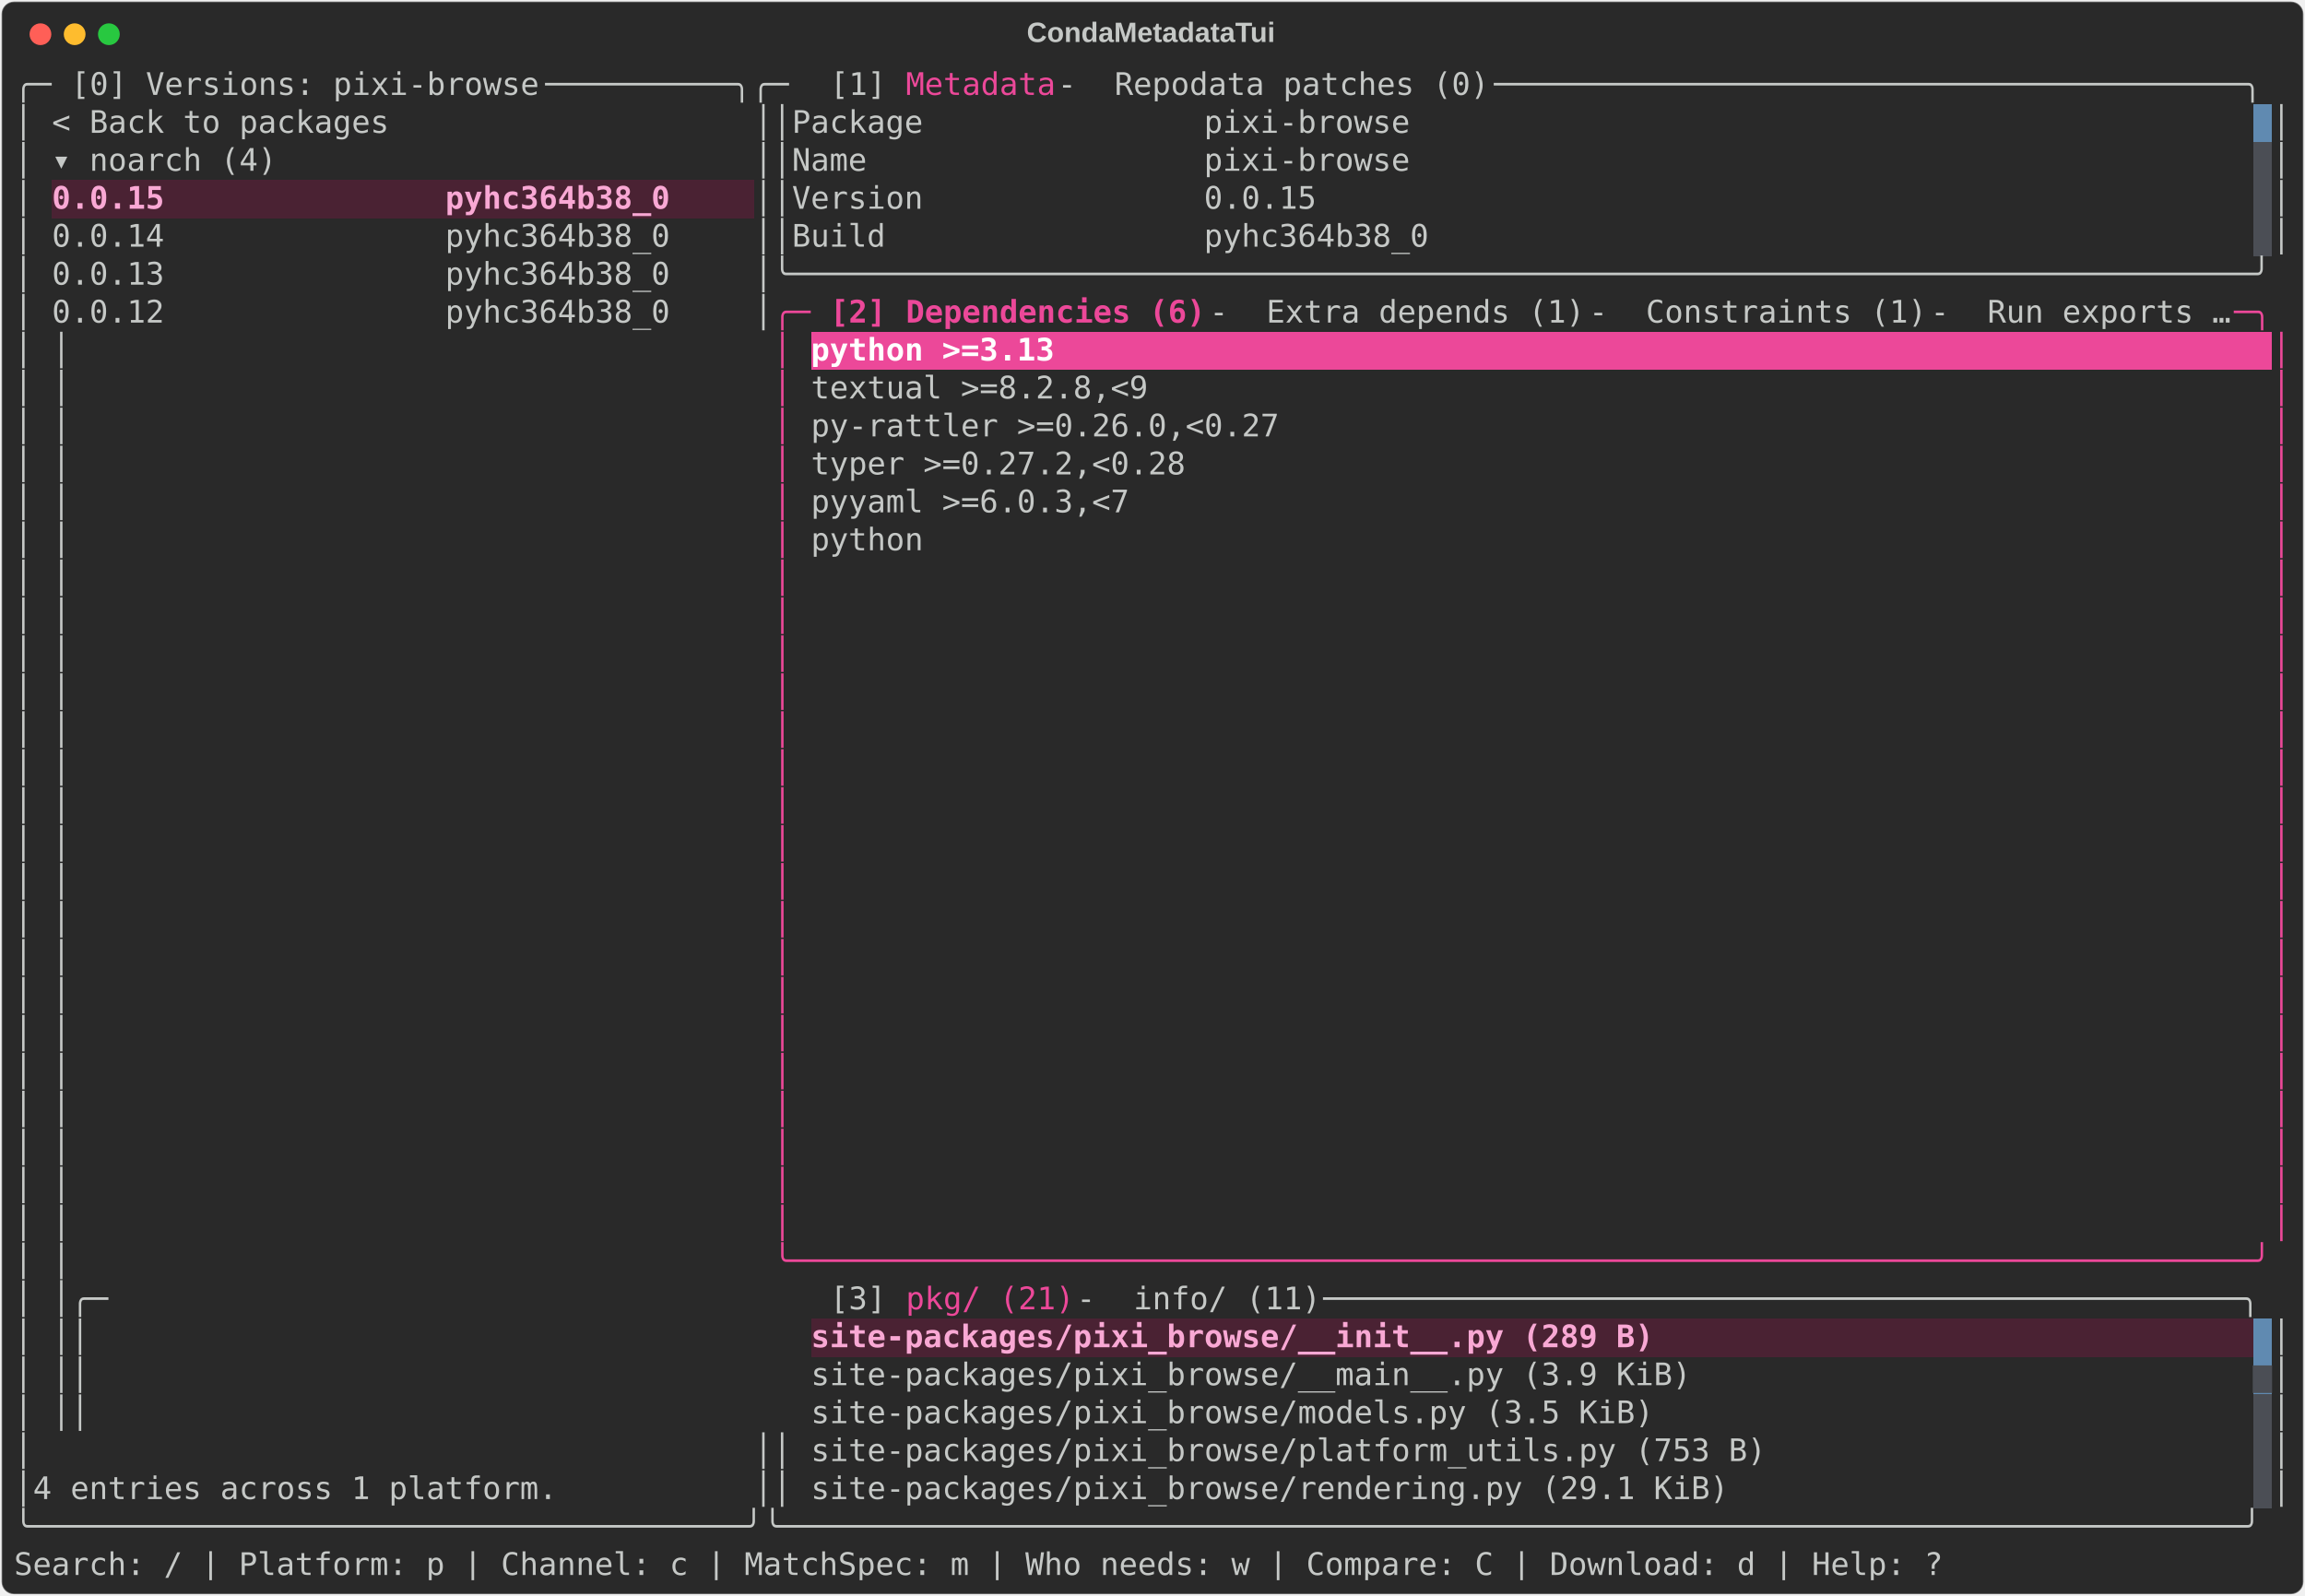
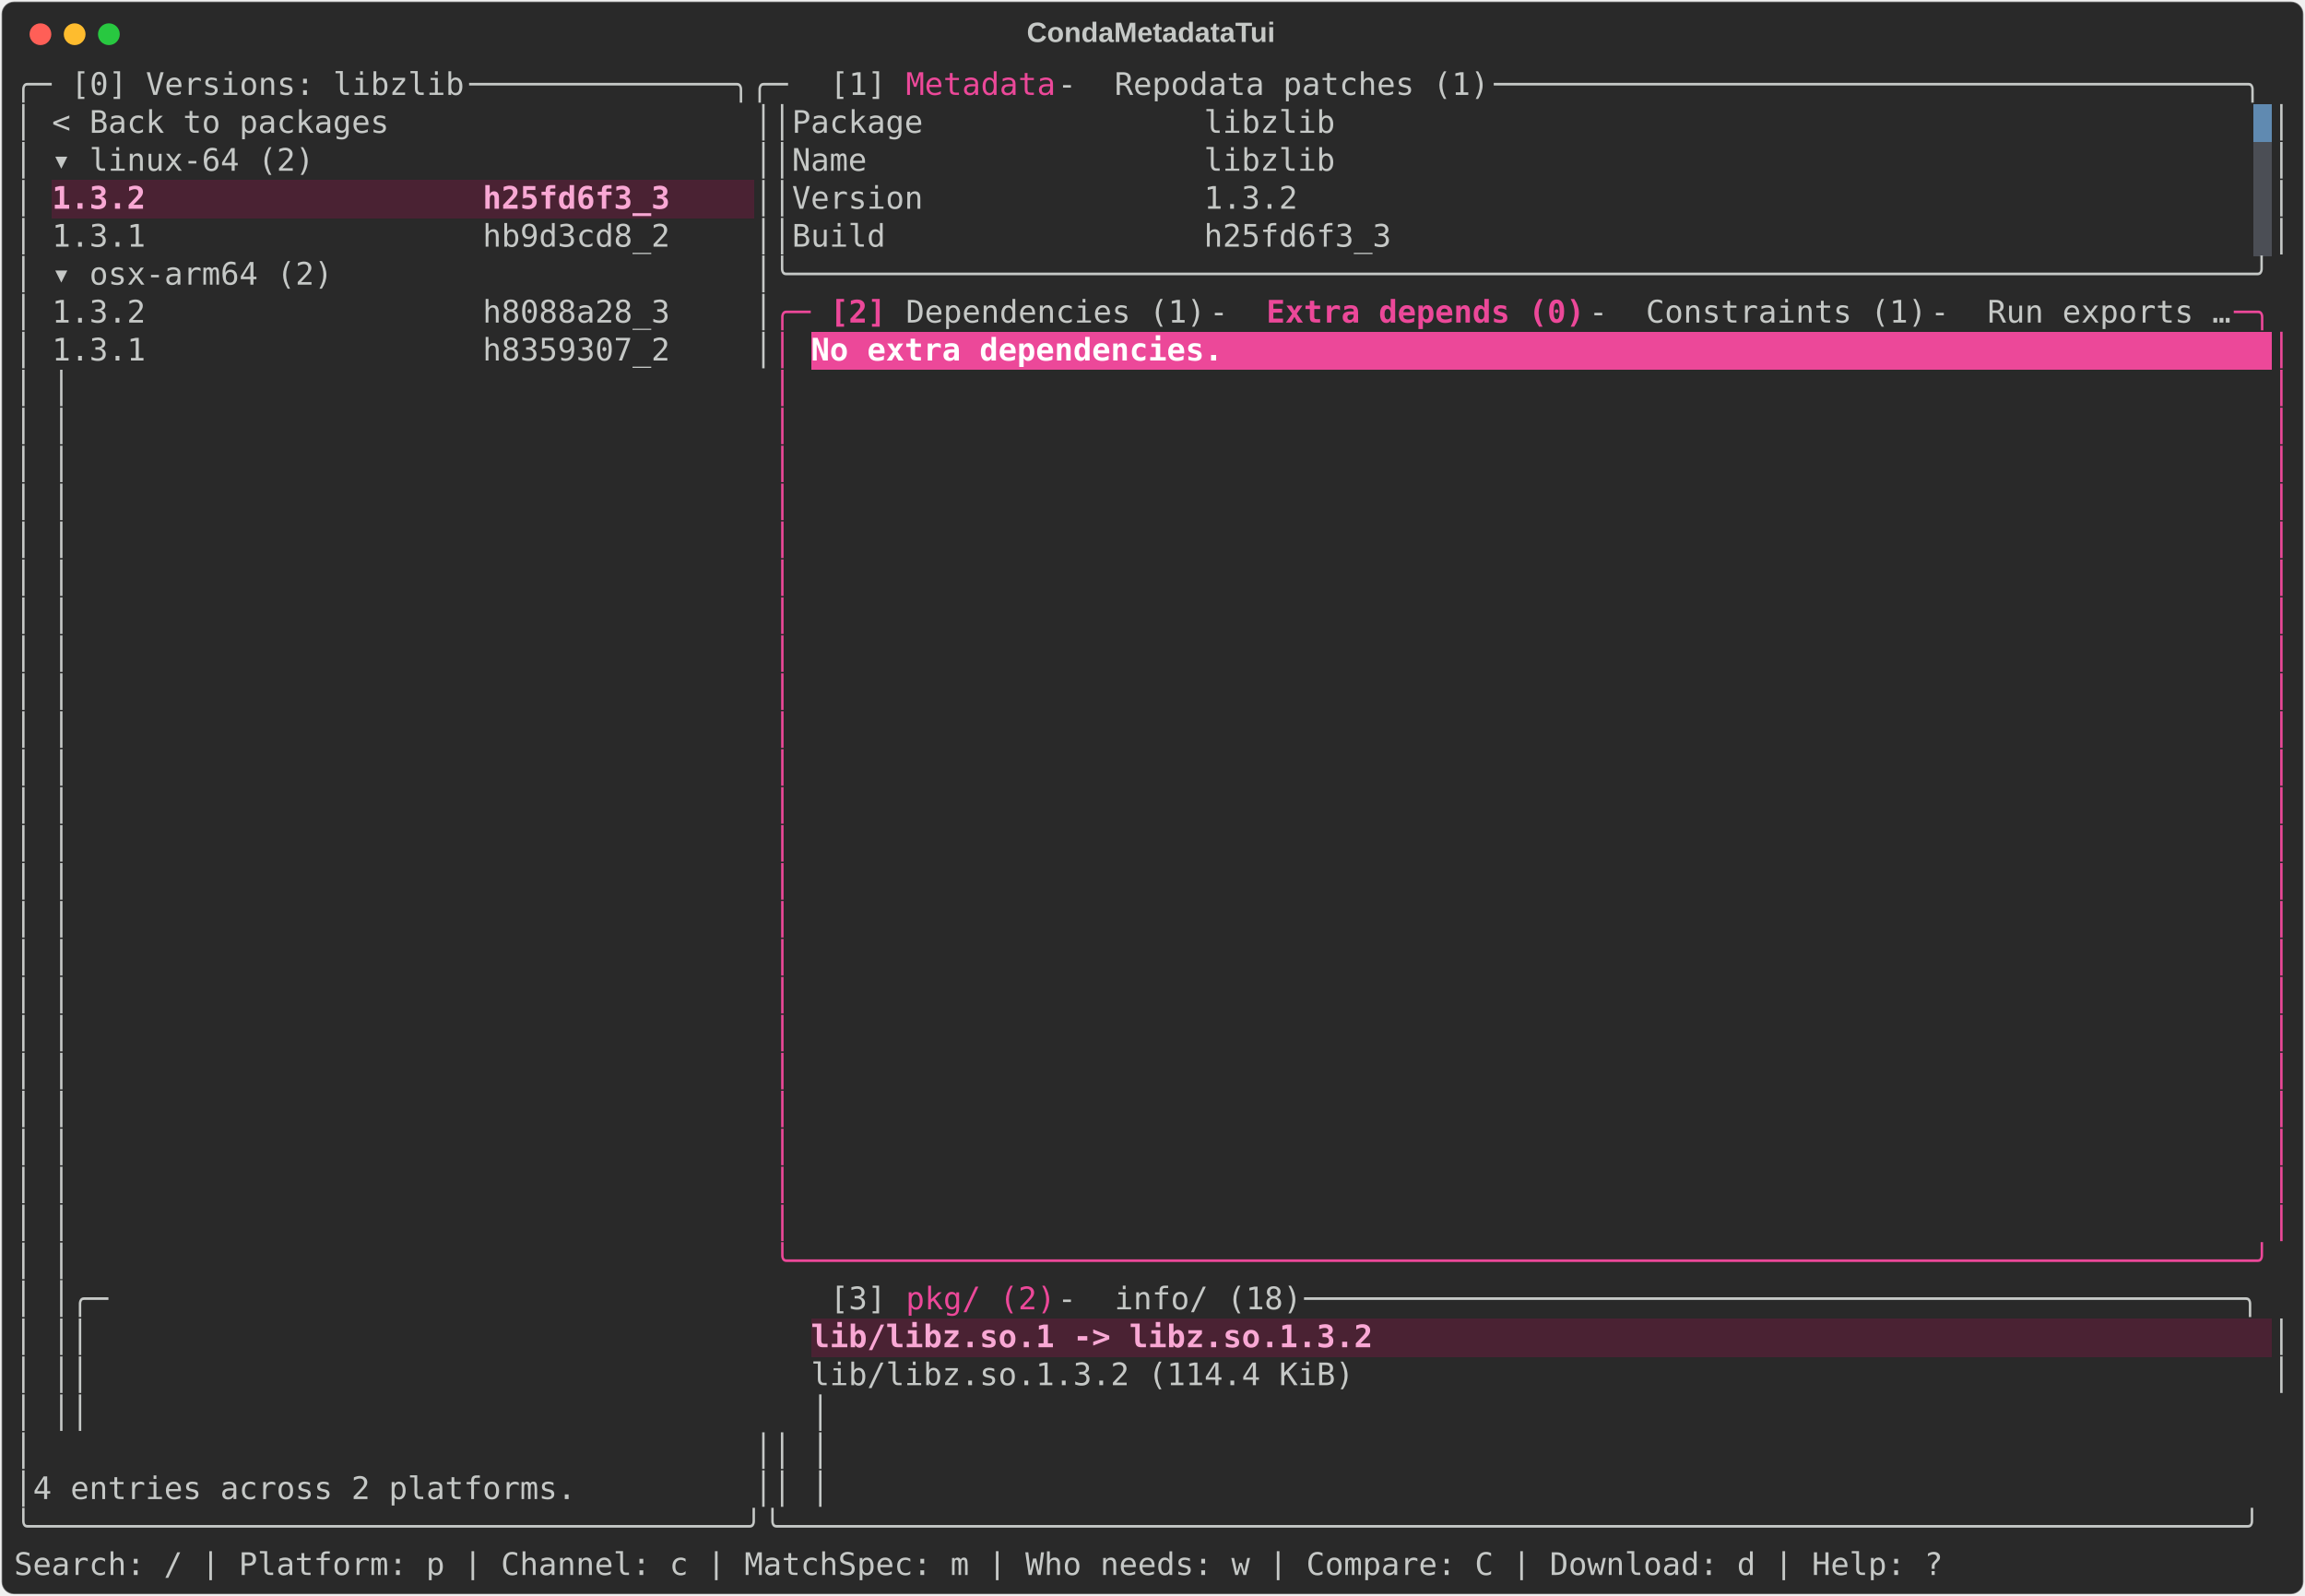
<svg xmlns="http://www.w3.org/2000/svg" class="rich-terminal" viewBox="0 0 1482 1026.0">
  <style>

    @font-face {
        font-family: "Fira Code";
        src: local("FiraCode-Regular"),
                url("https://cdnjs.cloudflare.com/ajax/libs/firacode/6.2.0/woff2/FiraCode-Regular.woff2") format("woff2"),
                url("https://cdnjs.cloudflare.com/ajax/libs/firacode/6.2.0/woff/FiraCode-Regular.woff") format("woff");
        font-style: normal;
        font-weight: 400;
    }
    @font-face {
        font-family: "Fira Code";
        src: local("FiraCode-Bold"),
                url("https://cdnjs.cloudflare.com/ajax/libs/firacode/6.2.0/woff2/FiraCode-Bold.woff2") format("woff2"),
                url("https://cdnjs.cloudflare.com/ajax/libs/firacode/6.2.0/woff/FiraCode-Bold.woff") format("woff");
        font-style: bold;
        font-weight: 700;
    }

    .terminal-matrix {
        font-family: Fira Code, monospace;
        font-size: 20px;
        line-height: 24.4px;
        font-variant-east-asian: full-width;
    }

    .terminal-title {
        font-size: 18px;
        font-weight: bold;
        font-family: arial;
    }

    .terminal-r1 { fill: #c5c8c6 }
.terminal-r2 { fill: #ec4899 }
.terminal-r3 { fill: #292929 }
.terminal-r4 { fill: #f9a8d4;font-weight: bold }
.terminal-r5 { fill: #ec4899;font-weight: bold }
.terminal-r6 { fill: #ffffff;font-weight: bold }
- .terminal-r7 { fill: #4b4e55 }
    </style>
  <defs>
    <clipPath id="terminal-clip-terminal">
      <rect x="0" y="0" width="1463.0" height="975.0" />
    </clipPath>
    <clipPath id="terminal-line-0">
      <rect x="0" y="1.5" width="1464" height="24.65" />
    </clipPath>
    <clipPath id="terminal-line-1">
      <rect x="0" y="25.9" width="1464" height="24.65" />
    </clipPath>
    <clipPath id="terminal-line-2">
      <rect x="0" y="50.3" width="1464" height="24.65" />
    </clipPath>
    <clipPath id="terminal-line-3">
      <rect x="0" y="74.7" width="1464" height="24.65" />
    </clipPath>
    <clipPath id="terminal-line-4">
      <rect x="0" y="99.1" width="1464" height="24.65" />
    </clipPath>
    <clipPath id="terminal-line-5">
      <rect x="0" y="123.5" width="1464" height="24.65" />
    </clipPath>
    <clipPath id="terminal-line-6">
      <rect x="0" y="147.9" width="1464" height="24.65" />
    </clipPath>
    <clipPath id="terminal-line-7">
      <rect x="0" y="172.3" width="1464" height="24.65" />
    </clipPath>
    <clipPath id="terminal-line-8">
      <rect x="0" y="196.7" width="1464" height="24.65" />
    </clipPath>
    <clipPath id="terminal-line-9">
      <rect x="0" y="221.1" width="1464" height="24.65" />
    </clipPath>
    <clipPath id="terminal-line-10">
      <rect x="0" y="245.5" width="1464" height="24.65" />
    </clipPath>
    <clipPath id="terminal-line-11">
      <rect x="0" y="269.9" width="1464" height="24.65" />
    </clipPath>
    <clipPath id="terminal-line-12">
      <rect x="0" y="294.3" width="1464" height="24.65" />
    </clipPath>
    <clipPath id="terminal-line-13">
      <rect x="0" y="318.7" width="1464" height="24.65" />
    </clipPath>
    <clipPath id="terminal-line-14">
      <rect x="0" y="343.1" width="1464" height="24.65" />
    </clipPath>
    <clipPath id="terminal-line-15">
      <rect x="0" y="367.5" width="1464" height="24.65" />
    </clipPath>
    <clipPath id="terminal-line-16">
      <rect x="0" y="391.9" width="1464" height="24.65" />
    </clipPath>
    <clipPath id="terminal-line-17">
      <rect x="0" y="416.3" width="1464" height="24.65" />
    </clipPath>
    <clipPath id="terminal-line-18">
      <rect x="0" y="440.7" width="1464" height="24.65" />
    </clipPath>
    <clipPath id="terminal-line-19">
      <rect x="0" y="465.1" width="1464" height="24.65" />
    </clipPath>
    <clipPath id="terminal-line-20">
      <rect x="0" y="489.5" width="1464" height="24.65" />
    </clipPath>
    <clipPath id="terminal-line-21">
      <rect x="0" y="513.9" width="1464" height="24.65" />
    </clipPath>
    <clipPath id="terminal-line-22">
      <rect x="0" y="538.3" width="1464" height="24.65" />
    </clipPath>
    <clipPath id="terminal-line-23">
      <rect x="0" y="562.7" width="1464" height="24.65" />
    </clipPath>
    <clipPath id="terminal-line-24">
      <rect x="0" y="587.1" width="1464" height="24.65" />
    </clipPath>
    <clipPath id="terminal-line-25">
      <rect x="0" y="611.5" width="1464" height="24.65" />
    </clipPath>
    <clipPath id="terminal-line-26">
      <rect x="0" y="635.9" width="1464" height="24.65" />
    </clipPath>
    <clipPath id="terminal-line-27">
      <rect x="0" y="660.3" width="1464" height="24.65" />
    </clipPath>
    <clipPath id="terminal-line-28">
      <rect x="0" y="684.7" width="1464" height="24.65" />
    </clipPath>
    <clipPath id="terminal-line-29">
      <rect x="0" y="709.1" width="1464" height="24.65" />
    </clipPath>
    <clipPath id="terminal-line-30">
      <rect x="0" y="733.5" width="1464" height="24.65" />
    </clipPath>
    <clipPath id="terminal-line-31">
      <rect x="0" y="757.9" width="1464" height="24.65" />
    </clipPath>
    <clipPath id="terminal-line-32">
      <rect x="0" y="782.3" width="1464" height="24.65" />
    </clipPath>
    <clipPath id="terminal-line-33">
      <rect x="0" y="806.7" width="1464" height="24.65" />
    </clipPath>
    <clipPath id="terminal-line-34">
      <rect x="0" y="831.1" width="1464" height="24.65" />
    </clipPath>
    <clipPath id="terminal-line-35">
      <rect x="0" y="855.5" width="1464" height="24.65" />
    </clipPath>
    <clipPath id="terminal-line-36">
      <rect x="0" y="879.9" width="1464" height="24.65" />
    </clipPath>
    <clipPath id="terminal-line-37">
      <rect x="0" y="904.3" width="1464" height="24.65" />
    </clipPath>
    <clipPath id="terminal-line-38">
      <rect x="0" y="928.7" width="1464" height="24.65" />
    </clipPath>
  </defs>
  <rect fill="#292929" stroke="rgba(255,255,255,0.35)" stroke-width="1" x="1" y="1" width="1480" height="1024" rx="8" />
  <text class="terminal-title" fill="#c5c8c6" text-anchor="middle" x="740" y="27">CondaMetadataTui</text>
  <g transform="translate(26,22)">
    <circle cx="0" cy="0" r="7" fill="#ff5f57" />
    <circle cx="22" cy="0" r="7" fill="#febc2e" />
    <circle cx="44" cy="0" r="7" fill="#28c840" />
  </g>
  <g transform="translate(9, 41)" clip-path="url(#terminal-clip-terminal)">
    <rect fill="#608ab1" x="1439.6" y="25.9" width="12.2" height="24.65" shape-rendering="crispEdges" />
    <rect fill="#4b4e55" x="1439.6" y="50.3" width="12.2" height="24.65" shape-rendering="crispEdges" />
    <rect fill="#4a2233" x="24.4" y="74.7" width="402.6" height="24.65" shape-rendering="crispEdges" />
    <rect fill="#4a2233" x="427" y="74.7" width="48.8" height="24.65" shape-rendering="crispEdges" />
    <rect fill="#4b4e55" x="1439.6" y="74.7" width="12.2" height="24.65" shape-rendering="crispEdges" />
    <rect fill="#4b4e55" x="1439.6" y="99.1" width="12.2" height="24.65" shape-rendering="crispEdges" />
-     <rect fill="#ec4899" x="512.4" y="172.3" width="158.6" height="24.65" shape-rendering="crispEdges" />
-     <rect fill="#ec4899" x="671" y="172.3" width="780.8" height="24.65" shape-rendering="crispEdges" />
-     <rect fill="#4a2233" x="512.4" y="806.7" width="549" height="24.65" shape-rendering="crispEdges" />
-     <rect fill="#4a2233" x="1061.4" y="806.7" width="378.2" height="24.65" shape-rendering="crispEdges" />
-     <rect fill="#608ab1" x="1439.6" y="806.7" width="12.2" height="24.65" shape-rendering="crispEdges" />
-     <rect fill="#608ab1" x="1439.6" y="831.1" width="12.2" height="24.65" shape-rendering="crispEdges" />
-     <rect fill="#4b4e55" x="1439.6" y="855.5" width="12.2" height="24.65" shape-rendering="crispEdges" />
-     <rect fill="#4b4e55" x="1439.6" y="879.9" width="12.2" height="24.65" shape-rendering="crispEdges" />
-     <rect fill="#4b4e55" x="1439.6" y="904.3" width="12.2" height="24.65" shape-rendering="crispEdges" />
+     <rect fill="#ec4899" x="512.4" y="172.3" width="268.4" height="24.65" shape-rendering="crispEdges" />
+     <rect fill="#ec4899" x="780.8" y="172.3" width="671" height="24.65" shape-rendering="crispEdges" />
+     <rect fill="#4a2233" x="512.4" y="806.7" width="366" height="24.65" shape-rendering="crispEdges" />
+     <rect fill="#4a2233" x="878.4" y="806.7" width="573.4" height="24.65" shape-rendering="crispEdges" />
    <g class="terminal-matrix">
      <text class="terminal-r1" x="0" y="20" textLength="36.6" clip-path="url(#terminal-line-0)">╭─ </text>
-       <text class="terminal-r1" x="36.6" y="20" textLength="305" clip-path="url(#terminal-line-0)">[0] Versions: pixi-browse</text>
-       <text class="terminal-r1" x="341.6" y="20" textLength="183" clip-path="url(#terminal-line-0)"> ──────────╮╭─ </text>
+       <text class="terminal-r1" x="36.6" y="20" textLength="256.2" clip-path="url(#terminal-line-0)">[0] Versions: libzlib</text>
+       <text class="terminal-r1" x="292.8" y="20" textLength="231.8" clip-path="url(#terminal-line-0)"> ──────────────╮╭─ </text>
      <text class="terminal-r1" x="524.6" y="20" textLength="48.8" clip-path="url(#terminal-line-0)">[1] </text>
      <text class="terminal-r2" x="573.4" y="20" textLength="97.6" clip-path="url(#terminal-line-0)">Metadata</text>
      <text class="terminal-r1" x="671" y="20" textLength="36.6" clip-path="url(#terminal-line-0)"> - </text>
-       <text class="terminal-r1" x="707.6" y="20" textLength="244" clip-path="url(#terminal-line-0)">Repodata patches (0)</text>
+       <text class="terminal-r1" x="707.6" y="20" textLength="244" clip-path="url(#terminal-line-0)">Repodata patches (1)</text>
      <text class="terminal-r1" x="951.6" y="20" textLength="512.4" clip-path="url(#terminal-line-0)"> ────────────────────────────────────────╮</text>
      <text class="terminal-r1" x="1464" y="20" textLength="12.2" clip-path="url(#terminal-line-0)">
</text>
      <text class="terminal-r1" x="0" y="44.4" textLength="12.2" clip-path="url(#terminal-line-1)">│</text>
      <text class="terminal-r1" x="24.4" y="44.4" textLength="219.6" clip-path="url(#terminal-line-1)">&lt; Back to packages</text>
      <text class="terminal-r1" x="475.8" y="44.4" textLength="24.4" clip-path="url(#terminal-line-1)">││</text>
-       <text class="terminal-r1" x="500.2" y="44.4" textLength="402.6" clip-path="url(#terminal-line-1)">Package               pixi-browse</text>
+       <text class="terminal-r1" x="500.2" y="44.4" textLength="353.8" clip-path="url(#terminal-line-1)">Package               libzlib</text>
      <text class="terminal-r1" x="1451.8" y="44.4" textLength="12.2" clip-path="url(#terminal-line-1)">│</text>
      <text class="terminal-r1" x="1464" y="44.4" textLength="12.2" clip-path="url(#terminal-line-1)">
</text>
      <text class="terminal-r1" x="0" y="68.8" textLength="12.2" clip-path="url(#terminal-line-2)">│</text>
-       <text class="terminal-r1" x="24.4" y="68.8" textLength="146.4" clip-path="url(#terminal-line-2)">▾ noarch (4)</text>
+       <text class="terminal-r1" x="24.4" y="68.8" textLength="170.8" clip-path="url(#terminal-line-2)">▾ linux-64 (2)</text>
      <text class="terminal-r1" x="475.8" y="68.8" textLength="24.4" clip-path="url(#terminal-line-2)">││</text>
-       <text class="terminal-r1" x="500.2" y="68.8" textLength="402.6" clip-path="url(#terminal-line-2)">Name                  pixi-browse</text>
+       <text class="terminal-r1" x="500.2" y="68.8" textLength="353.8" clip-path="url(#terminal-line-2)">Name                  libzlib</text>
      <text class="terminal-r1" x="1451.8" y="68.8" textLength="12.2" clip-path="url(#terminal-line-2)">│</text>
      <text class="terminal-r1" x="1464" y="68.8" textLength="12.2" clip-path="url(#terminal-line-2)">
</text>
      <text class="terminal-r1" x="0" y="93.2" textLength="12.2" clip-path="url(#terminal-line-3)">│</text>
-       <text class="terminal-r4" x="24.4" y="93.2" textLength="402.6" clip-path="url(#terminal-line-3)">0.0.15               pyhc364b38_0</text>
+       <text class="terminal-r4" x="24.4" y="93.2" textLength="402.6" clip-path="url(#terminal-line-3)">1.3.2                  h25fd6f3_3</text>
      <text class="terminal-r1" x="475.8" y="93.2" textLength="24.4" clip-path="url(#terminal-line-3)">││</text>
-       <text class="terminal-r1" x="500.2" y="93.2" textLength="341.6" clip-path="url(#terminal-line-3)">Version               0.0.15</text>
+       <text class="terminal-r1" x="500.2" y="93.2" textLength="329.4" clip-path="url(#terminal-line-3)">Version               1.3.2</text>
      <text class="terminal-r1" x="1451.8" y="93.2" textLength="12.2" clip-path="url(#terminal-line-3)">│</text>
      <text class="terminal-r1" x="1464" y="93.2" textLength="12.2" clip-path="url(#terminal-line-3)">
</text>
      <text class="terminal-r1" x="0" y="117.6" textLength="12.2" clip-path="url(#terminal-line-4)">│</text>
-       <text class="terminal-r1" x="24.4" y="117.6" textLength="402.6" clip-path="url(#terminal-line-4)">0.0.14               pyhc364b38_0</text>
+       <text class="terminal-r1" x="24.4" y="117.6" textLength="402.6" clip-path="url(#terminal-line-4)">1.3.1                  hb9d3cd8_2</text>
      <text class="terminal-r1" x="475.8" y="117.6" textLength="24.4" clip-path="url(#terminal-line-4)">││</text>
-       <text class="terminal-r1" x="500.2" y="117.6" textLength="414.8" clip-path="url(#terminal-line-4)">Build                 pyhc364b38_0</text>
+       <text class="terminal-r1" x="500.2" y="117.6" textLength="390.4" clip-path="url(#terminal-line-4)">Build                 h25fd6f3_3</text>
      <text class="terminal-r1" x="1451.8" y="117.6" textLength="12.2" clip-path="url(#terminal-line-4)">│</text>
      <text class="terminal-r1" x="1464" y="117.6" textLength="12.2" clip-path="url(#terminal-line-4)">
</text>
      <text class="terminal-r1" x="0" y="142" textLength="12.2" clip-path="url(#terminal-line-5)">│</text>
-       <text class="terminal-r1" x="24.4" y="142" textLength="402.6" clip-path="url(#terminal-line-5)">0.0.13               pyhc364b38_0</text>
+       <text class="terminal-r1" x="24.4" y="142" textLength="183" clip-path="url(#terminal-line-5)">▾ osx-arm64 (2)</text>
      <text class="terminal-r1" x="475.8" y="142" textLength="988.2" clip-path="url(#terminal-line-5)">│╰──────────────────────────────────────────────────────────────────────────────╯</text>
      <text class="terminal-r1" x="1464" y="142" textLength="12.2" clip-path="url(#terminal-line-5)">
</text>
      <text class="terminal-r1" x="0" y="166.4" textLength="12.2" clip-path="url(#terminal-line-6)">│</text>
-       <text class="terminal-r1" x="24.4" y="166.4" textLength="402.6" clip-path="url(#terminal-line-6)">0.0.12               pyhc364b38_0</text>
+       <text class="terminal-r1" x="24.4" y="166.4" textLength="402.6" clip-path="url(#terminal-line-6)">1.3.2                  h8088a28_3</text>
      <text class="terminal-r1" x="475.8" y="166.4" textLength="12.2" clip-path="url(#terminal-line-6)">│</text>
      <text class="terminal-r2" x="488" y="166.4" textLength="36.6" clip-path="url(#terminal-line-6)">╭─ </text>
      <text class="terminal-r5" x="524.6" y="166.4" textLength="48.8" clip-path="url(#terminal-line-6)">[2] </text>
-       <text class="terminal-r5" x="573.4" y="166.4" textLength="195.2" clip-path="url(#terminal-line-6)">Dependencies (6)</text>
+       <text class="terminal-r1" x="573.4" y="166.4" textLength="195.2" clip-path="url(#terminal-line-6)">Dependencies (1)</text>
      <text class="terminal-r1" x="768.6" y="166.4" textLength="36.6" clip-path="url(#terminal-line-6)"> - </text>
-       <text class="terminal-r1" x="805.2" y="166.4" textLength="207.4" clip-path="url(#terminal-line-6)">Extra depends (1)</text>
+       <text class="terminal-r5" x="805.2" y="166.4" textLength="207.4" clip-path="url(#terminal-line-6)">Extra depends (0)</text>
      <text class="terminal-r1" x="1012.6" y="166.4" textLength="36.6" clip-path="url(#terminal-line-6)"> - </text>
      <text class="terminal-r1" x="1049.2" y="166.4" textLength="183" clip-path="url(#terminal-line-6)">Constraints (1)</text>
      <text class="terminal-r1" x="1232.2" y="166.4" textLength="36.6" clip-path="url(#terminal-line-6)"> - </text>
      <text class="terminal-r1" x="1268.8" y="166.4" textLength="158.6" clip-path="url(#terminal-line-6)">Run exports …</text>
      <text class="terminal-r2" x="1427.4" y="166.4" textLength="36.6" clip-path="url(#terminal-line-6)"> ─╮</text>
      <text class="terminal-r1" x="1464" y="166.4" textLength="12.2" clip-path="url(#terminal-line-6)">
</text>
      <text class="terminal-r1" x="0" y="190.8" textLength="12.2" clip-path="url(#terminal-line-7)">│</text>
-       <text class="terminal-r1" x="24.4" y="190.8" textLength="463.6" clip-path="url(#terminal-line-7)">                                     │</text>
+       <text class="terminal-r1" x="24.4" y="190.8" textLength="402.6" clip-path="url(#terminal-line-7)">1.3.1                  h8359307_2</text>
+       <text class="terminal-r1" x="475.8" y="190.8" textLength="12.2" clip-path="url(#terminal-line-7)">│</text>
      <text class="terminal-r2" x="488" y="190.8" textLength="12.2" clip-path="url(#terminal-line-7)">│</text>
-       <text class="terminal-r6" x="512.4" y="190.8" textLength="158.6" clip-path="url(#terminal-line-7)">python &gt;=3.13</text>
+       <text class="terminal-r6" x="512.4" y="190.8" textLength="268.4" clip-path="url(#terminal-line-7)">No extra dependencies.</text>
      <text class="terminal-r2" x="1451.8" y="190.8" textLength="12.2" clip-path="url(#terminal-line-7)">│</text>
      <text class="terminal-r1" x="1464" y="190.8" textLength="12.2" clip-path="url(#terminal-line-7)">
</text>
      <text class="terminal-r1" x="0" y="215.2" textLength="12.2" clip-path="url(#terminal-line-8)">│</text>
      <text class="terminal-r1" x="24.4" y="215.2" textLength="463.6" clip-path="url(#terminal-line-8)">                                     │</text>
      <text class="terminal-r2" x="488" y="215.2" textLength="12.2" clip-path="url(#terminal-line-8)">│</text>
-       <text class="terminal-r1" x="512.4" y="215.2" textLength="219.6" clip-path="url(#terminal-line-8)">textual &gt;=8.2.8,&lt;9</text>
      <text class="terminal-r2" x="1451.8" y="215.2" textLength="12.2" clip-path="url(#terminal-line-8)">│</text>
      <text class="terminal-r1" x="1464" y="215.2" textLength="12.2" clip-path="url(#terminal-line-8)">
</text>
      <text class="terminal-r1" x="0" y="239.6" textLength="12.2" clip-path="url(#terminal-line-9)">│</text>
      <text class="terminal-r1" x="24.4" y="239.6" textLength="463.6" clip-path="url(#terminal-line-9)">                                     │</text>
      <text class="terminal-r2" x="488" y="239.6" textLength="12.2" clip-path="url(#terminal-line-9)">│</text>
-       <text class="terminal-r1" x="512.4" y="239.6" textLength="305" clip-path="url(#terminal-line-9)">py-rattler &gt;=0.26.0,&lt;0.27</text>
      <text class="terminal-r2" x="1451.8" y="239.6" textLength="12.2" clip-path="url(#terminal-line-9)">│</text>
      <text class="terminal-r1" x="1464" y="239.6" textLength="12.2" clip-path="url(#terminal-line-9)">
</text>
      <text class="terminal-r1" x="0" y="264" textLength="12.2" clip-path="url(#terminal-line-10)">│</text>
      <text class="terminal-r1" x="24.4" y="264" textLength="463.6" clip-path="url(#terminal-line-10)">                                     │</text>
      <text class="terminal-r2" x="488" y="264" textLength="12.2" clip-path="url(#terminal-line-10)">│</text>
-       <text class="terminal-r1" x="512.4" y="264" textLength="244" clip-path="url(#terminal-line-10)">typer &gt;=0.27.2,&lt;0.28</text>
      <text class="terminal-r2" x="1451.8" y="264" textLength="12.2" clip-path="url(#terminal-line-10)">│</text>
      <text class="terminal-r1" x="1464" y="264" textLength="12.2" clip-path="url(#terminal-line-10)">
</text>
      <text class="terminal-r1" x="0" y="288.4" textLength="12.2" clip-path="url(#terminal-line-11)">│</text>
      <text class="terminal-r1" x="24.4" y="288.4" textLength="463.6" clip-path="url(#terminal-line-11)">                                     │</text>
      <text class="terminal-r2" x="488" y="288.4" textLength="12.2" clip-path="url(#terminal-line-11)">│</text>
-       <text class="terminal-r1" x="512.4" y="288.4" textLength="207.4" clip-path="url(#terminal-line-11)">pyyaml &gt;=6.0.3,&lt;7</text>
      <text class="terminal-r2" x="1451.8" y="288.4" textLength="12.2" clip-path="url(#terminal-line-11)">│</text>
      <text class="terminal-r1" x="1464" y="288.4" textLength="12.2" clip-path="url(#terminal-line-11)">
</text>
      <text class="terminal-r1" x="0" y="312.8" textLength="12.2" clip-path="url(#terminal-line-12)">│</text>
      <text class="terminal-r1" x="24.4" y="312.8" textLength="463.6" clip-path="url(#terminal-line-12)">                                     │</text>
      <text class="terminal-r2" x="488" y="312.8" textLength="12.2" clip-path="url(#terminal-line-12)">│</text>
-       <text class="terminal-r1" x="512.4" y="312.8" textLength="73.2" clip-path="url(#terminal-line-12)">python</text>
      <text class="terminal-r2" x="1451.8" y="312.8" textLength="12.2" clip-path="url(#terminal-line-12)">│</text>
      <text class="terminal-r1" x="1464" y="312.8" textLength="12.2" clip-path="url(#terminal-line-12)">
</text>
      <text class="terminal-r1" x="0" y="337.2" textLength="12.2" clip-path="url(#terminal-line-13)">│</text>
      <text class="terminal-r1" x="24.4" y="337.2" textLength="463.6" clip-path="url(#terminal-line-13)">                                     │</text>
      <text class="terminal-r2" x="488" y="337.2" textLength="12.2" clip-path="url(#terminal-line-13)">│</text>
      <text class="terminal-r2" x="1451.8" y="337.2" textLength="12.2" clip-path="url(#terminal-line-13)">│</text>
      <text class="terminal-r1" x="1464" y="337.2" textLength="12.2" clip-path="url(#terminal-line-13)">
</text>
      <text class="terminal-r1" x="0" y="361.6" textLength="12.2" clip-path="url(#terminal-line-14)">│</text>
      <text class="terminal-r1" x="24.4" y="361.6" textLength="463.6" clip-path="url(#terminal-line-14)">                                     │</text>
      <text class="terminal-r2" x="488" y="361.6" textLength="12.2" clip-path="url(#terminal-line-14)">│</text>
      <text class="terminal-r2" x="1451.8" y="361.6" textLength="12.2" clip-path="url(#terminal-line-14)">│</text>
      <text class="terminal-r1" x="1464" y="361.6" textLength="12.2" clip-path="url(#terminal-line-14)">
</text>
      <text class="terminal-r1" x="0" y="386" textLength="12.2" clip-path="url(#terminal-line-15)">│</text>
      <text class="terminal-r1" x="24.4" y="386" textLength="463.6" clip-path="url(#terminal-line-15)">                                     │</text>
      <text class="terminal-r2" x="488" y="386" textLength="12.2" clip-path="url(#terminal-line-15)">│</text>
      <text class="terminal-r2" x="1451.8" y="386" textLength="12.2" clip-path="url(#terminal-line-15)">│</text>
      <text class="terminal-r1" x="1464" y="386" textLength="12.2" clip-path="url(#terminal-line-15)">
</text>
      <text class="terminal-r1" x="0" y="410.4" textLength="12.2" clip-path="url(#terminal-line-16)">│</text>
      <text class="terminal-r1" x="24.4" y="410.4" textLength="463.6" clip-path="url(#terminal-line-16)">                                     │</text>
      <text class="terminal-r2" x="488" y="410.4" textLength="12.2" clip-path="url(#terminal-line-16)">│</text>
      <text class="terminal-r2" x="1451.8" y="410.4" textLength="12.2" clip-path="url(#terminal-line-16)">│</text>
      <text class="terminal-r1" x="1464" y="410.4" textLength="12.2" clip-path="url(#terminal-line-16)">
</text>
      <text class="terminal-r1" x="0" y="434.8" textLength="12.2" clip-path="url(#terminal-line-17)">│</text>
      <text class="terminal-r1" x="24.4" y="434.8" textLength="463.6" clip-path="url(#terminal-line-17)">                                     │</text>
      <text class="terminal-r2" x="488" y="434.8" textLength="12.2" clip-path="url(#terminal-line-17)">│</text>
      <text class="terminal-r2" x="1451.8" y="434.8" textLength="12.2" clip-path="url(#terminal-line-17)">│</text>
      <text class="terminal-r1" x="1464" y="434.8" textLength="12.2" clip-path="url(#terminal-line-17)">
</text>
      <text class="terminal-r1" x="0" y="459.2" textLength="12.2" clip-path="url(#terminal-line-18)">│</text>
      <text class="terminal-r1" x="24.4" y="459.2" textLength="463.6" clip-path="url(#terminal-line-18)">                                     │</text>
      <text class="terminal-r2" x="488" y="459.2" textLength="12.2" clip-path="url(#terminal-line-18)">│</text>
      <text class="terminal-r2" x="1451.8" y="459.2" textLength="12.2" clip-path="url(#terminal-line-18)">│</text>
      <text class="terminal-r1" x="1464" y="459.2" textLength="12.2" clip-path="url(#terminal-line-18)">
</text>
      <text class="terminal-r1" x="0" y="483.6" textLength="12.2" clip-path="url(#terminal-line-19)">│</text>
      <text class="terminal-r1" x="24.4" y="483.6" textLength="463.6" clip-path="url(#terminal-line-19)">                                     │</text>
      <text class="terminal-r2" x="488" y="483.6" textLength="12.2" clip-path="url(#terminal-line-19)">│</text>
      <text class="terminal-r2" x="1451.8" y="483.6" textLength="12.2" clip-path="url(#terminal-line-19)">│</text>
      <text class="terminal-r1" x="1464" y="483.6" textLength="12.2" clip-path="url(#terminal-line-19)">
</text>
      <text class="terminal-r1" x="0" y="508" textLength="12.2" clip-path="url(#terminal-line-20)">│</text>
      <text class="terminal-r1" x="24.4" y="508" textLength="463.6" clip-path="url(#terminal-line-20)">                                     │</text>
      <text class="terminal-r2" x="488" y="508" textLength="12.2" clip-path="url(#terminal-line-20)">│</text>
      <text class="terminal-r2" x="1451.8" y="508" textLength="12.2" clip-path="url(#terminal-line-20)">│</text>
      <text class="terminal-r1" x="1464" y="508" textLength="12.2" clip-path="url(#terminal-line-20)">
</text>
      <text class="terminal-r1" x="0" y="532.4" textLength="12.2" clip-path="url(#terminal-line-21)">│</text>
      <text class="terminal-r1" x="24.4" y="532.4" textLength="463.6" clip-path="url(#terminal-line-21)">                                     │</text>
      <text class="terminal-r2" x="488" y="532.4" textLength="12.2" clip-path="url(#terminal-line-21)">│</text>
      <text class="terminal-r2" x="1451.8" y="532.4" textLength="12.2" clip-path="url(#terminal-line-21)">│</text>
      <text class="terminal-r1" x="1464" y="532.4" textLength="12.2" clip-path="url(#terminal-line-21)">
</text>
      <text class="terminal-r1" x="0" y="556.8" textLength="12.2" clip-path="url(#terminal-line-22)">│</text>
      <text class="terminal-r1" x="24.4" y="556.8" textLength="463.6" clip-path="url(#terminal-line-22)">                                     │</text>
      <text class="terminal-r2" x="488" y="556.8" textLength="12.2" clip-path="url(#terminal-line-22)">│</text>
      <text class="terminal-r2" x="1451.8" y="556.8" textLength="12.2" clip-path="url(#terminal-line-22)">│</text>
      <text class="terminal-r1" x="1464" y="556.8" textLength="12.2" clip-path="url(#terminal-line-22)">
</text>
      <text class="terminal-r1" x="0" y="581.2" textLength="12.2" clip-path="url(#terminal-line-23)">│</text>
      <text class="terminal-r1" x="24.4" y="581.2" textLength="463.6" clip-path="url(#terminal-line-23)">                                     │</text>
      <text class="terminal-r2" x="488" y="581.2" textLength="12.2" clip-path="url(#terminal-line-23)">│</text>
      <text class="terminal-r2" x="1451.8" y="581.2" textLength="12.2" clip-path="url(#terminal-line-23)">│</text>
      <text class="terminal-r1" x="1464" y="581.2" textLength="12.2" clip-path="url(#terminal-line-23)">
</text>
      <text class="terminal-r1" x="0" y="605.6" textLength="12.2" clip-path="url(#terminal-line-24)">│</text>
      <text class="terminal-r1" x="24.4" y="605.6" textLength="463.6" clip-path="url(#terminal-line-24)">                                     │</text>
      <text class="terminal-r2" x="488" y="605.6" textLength="12.2" clip-path="url(#terminal-line-24)">│</text>
      <text class="terminal-r2" x="1451.8" y="605.6" textLength="12.2" clip-path="url(#terminal-line-24)">│</text>
      <text class="terminal-r1" x="1464" y="605.6" textLength="12.2" clip-path="url(#terminal-line-24)">
</text>
      <text class="terminal-r1" x="0" y="630" textLength="12.2" clip-path="url(#terminal-line-25)">│</text>
      <text class="terminal-r1" x="24.4" y="630" textLength="463.6" clip-path="url(#terminal-line-25)">                                     │</text>
      <text class="terminal-r2" x="488" y="630" textLength="12.2" clip-path="url(#terminal-line-25)">│</text>
      <text class="terminal-r2" x="1451.8" y="630" textLength="12.2" clip-path="url(#terminal-line-25)">│</text>
      <text class="terminal-r1" x="1464" y="630" textLength="12.2" clip-path="url(#terminal-line-25)">
</text>
      <text class="terminal-r1" x="0" y="654.4" textLength="12.2" clip-path="url(#terminal-line-26)">│</text>
      <text class="terminal-r1" x="24.4" y="654.4" textLength="463.6" clip-path="url(#terminal-line-26)">                                     │</text>
      <text class="terminal-r2" x="488" y="654.4" textLength="12.2" clip-path="url(#terminal-line-26)">│</text>
      <text class="terminal-r2" x="1451.8" y="654.4" textLength="12.2" clip-path="url(#terminal-line-26)">│</text>
      <text class="terminal-r1" x="1464" y="654.4" textLength="12.2" clip-path="url(#terminal-line-26)">
</text>
      <text class="terminal-r1" x="0" y="678.8" textLength="12.2" clip-path="url(#terminal-line-27)">│</text>
      <text class="terminal-r1" x="24.4" y="678.8" textLength="463.6" clip-path="url(#terminal-line-27)">                                     │</text>
      <text class="terminal-r2" x="488" y="678.8" textLength="12.2" clip-path="url(#terminal-line-27)">│</text>
      <text class="terminal-r2" x="1451.8" y="678.8" textLength="12.2" clip-path="url(#terminal-line-27)">│</text>
      <text class="terminal-r1" x="1464" y="678.8" textLength="12.2" clip-path="url(#terminal-line-27)">
</text>
      <text class="terminal-r1" x="0" y="703.2" textLength="12.2" clip-path="url(#terminal-line-28)">│</text>
      <text class="terminal-r1" x="24.4" y="703.2" textLength="463.6" clip-path="url(#terminal-line-28)">                                     │</text>
      <text class="terminal-r2" x="488" y="703.2" textLength="12.2" clip-path="url(#terminal-line-28)">│</text>
      <text class="terminal-r2" x="1451.8" y="703.2" textLength="12.2" clip-path="url(#terminal-line-28)">│</text>
      <text class="terminal-r1" x="1464" y="703.2" textLength="12.2" clip-path="url(#terminal-line-28)">
</text>
      <text class="terminal-r1" x="0" y="727.6" textLength="12.2" clip-path="url(#terminal-line-29)">│</text>
      <text class="terminal-r1" x="24.4" y="727.6" textLength="463.6" clip-path="url(#terminal-line-29)">                                     │</text>
      <text class="terminal-r2" x="488" y="727.6" textLength="12.2" clip-path="url(#terminal-line-29)">│</text>
      <text class="terminal-r2" x="1451.8" y="727.6" textLength="12.2" clip-path="url(#terminal-line-29)">│</text>
      <text class="terminal-r1" x="1464" y="727.6" textLength="12.2" clip-path="url(#terminal-line-29)">
</text>
      <text class="terminal-r1" x="0" y="752" textLength="12.2" clip-path="url(#terminal-line-30)">│</text>
      <text class="terminal-r1" x="24.4" y="752" textLength="463.6" clip-path="url(#terminal-line-30)">                                     │</text>
      <text class="terminal-r2" x="488" y="752" textLength="12.2" clip-path="url(#terminal-line-30)">│</text>
      <text class="terminal-r2" x="1451.8" y="752" textLength="12.2" clip-path="url(#terminal-line-30)">│</text>
      <text class="terminal-r1" x="1464" y="752" textLength="12.2" clip-path="url(#terminal-line-30)">
</text>
      <text class="terminal-r1" x="0" y="776.4" textLength="12.2" clip-path="url(#terminal-line-31)">│</text>
      <text class="terminal-r1" x="24.4" y="776.4" textLength="463.6" clip-path="url(#terminal-line-31)">                                     │</text>
      <text class="terminal-r2" x="488" y="776.4" textLength="976" clip-path="url(#terminal-line-31)">╰──────────────────────────────────────────────────────────────────────────────╯</text>
      <text class="terminal-r1" x="1464" y="776.4" textLength="12.2" clip-path="url(#terminal-line-31)">
</text>
      <text class="terminal-r1" x="0" y="800.8" textLength="12.2" clip-path="url(#terminal-line-32)">│</text>
      <text class="terminal-r1" x="24.4" y="800.8" textLength="500.2" clip-path="url(#terminal-line-32)">                                     │╭─ </text>
      <text class="terminal-r1" x="524.6" y="800.8" textLength="48.8" clip-path="url(#terminal-line-32)">[3] </text>
-       <text class="terminal-r2" x="573.4" y="800.8" textLength="109.8" clip-path="url(#terminal-line-32)">pkg/ (21)</text>
-       <text class="terminal-r1" x="683.2" y="800.8" textLength="36.6" clip-path="url(#terminal-line-32)"> - </text>
-       <text class="terminal-r1" x="719.8" y="800.8" textLength="122" clip-path="url(#terminal-line-32)">info/ (11)</text>
-       <text class="terminal-r1" x="841.8" y="800.8" textLength="622.2" clip-path="url(#terminal-line-32)"> ─────────────────────────────────────────────────╮</text>
+       <text class="terminal-r2" x="573.4" y="800.8" textLength="97.6" clip-path="url(#terminal-line-32)">pkg/ (2)</text>
+       <text class="terminal-r1" x="671" y="800.8" textLength="36.6" clip-path="url(#terminal-line-32)"> - </text>
+       <text class="terminal-r1" x="707.6" y="800.8" textLength="122" clip-path="url(#terminal-line-32)">info/ (18)</text>
+       <text class="terminal-r1" x="829.6" y="800.8" textLength="634.4" clip-path="url(#terminal-line-32)"> ──────────────────────────────────────────────────╮</text>
      <text class="terminal-r1" x="1464" y="800.8" textLength="12.2" clip-path="url(#terminal-line-32)">
</text>
      <text class="terminal-r1" x="0" y="825.2" textLength="12.2" clip-path="url(#terminal-line-33)">│</text>
      <text class="terminal-r1" x="24.4" y="825.2" textLength="475.8" clip-path="url(#terminal-line-33)">                                     ││</text>
-       <text class="terminal-r4" x="512.4" y="825.2" textLength="549" clip-path="url(#terminal-line-33)">site-packages/pixi_browse/__init__.py (289 B)</text>
+       <text class="terminal-r4" x="512.4" y="825.2" textLength="366" clip-path="url(#terminal-line-33)">lib/libz.so.1 -&gt; libz.so.1.3.2</text>
      <text class="terminal-r1" x="1451.8" y="825.2" textLength="12.2" clip-path="url(#terminal-line-33)">│</text>
      <text class="terminal-r1" x="1464" y="825.2" textLength="12.2" clip-path="url(#terminal-line-33)">
</text>
      <text class="terminal-r1" x="0" y="849.6" textLength="12.2" clip-path="url(#terminal-line-34)">│</text>
      <text class="terminal-r1" x="24.4" y="849.6" textLength="475.8" clip-path="url(#terminal-line-34)">                                     ││</text>
-       <text class="terminal-r1" x="512.4" y="849.6" textLength="573.4" clip-path="url(#terminal-line-34)">site-packages/pixi_browse/__main__.py (3.9 KiB)</text>
-       <text class="terminal-r7" x="1439.6" y="849.6" textLength="12.2" clip-path="url(#terminal-line-34)">▆</text>
+       <text class="terminal-r1" x="512.4" y="849.6" textLength="353.8" clip-path="url(#terminal-line-34)">lib/libz.so.1.3.2 (114.4 KiB)</text>
      <text class="terminal-r1" x="1451.8" y="849.6" textLength="12.2" clip-path="url(#terminal-line-34)">│</text>
      <text class="terminal-r1" x="1464" y="849.6" textLength="12.2" clip-path="url(#terminal-line-34)">
</text>
      <text class="terminal-r1" x="0" y="874" textLength="12.2" clip-path="url(#terminal-line-35)">│</text>
      <text class="terminal-r1" x="24.4" y="874" textLength="475.8" clip-path="url(#terminal-line-35)">                                     ││</text>
-       <text class="terminal-r1" x="512.4" y="874" textLength="549" clip-path="url(#terminal-line-35)">site-packages/pixi_browse/models.py (3.5 KiB)</text>
-       <text class="terminal-r1" x="1451.8" y="874" textLength="12.2" clip-path="url(#terminal-line-35)">│</text>
+       <text class="terminal-r1" x="512.4" y="874" textLength="951.6" clip-path="url(#terminal-line-35)">                                                                             │</text>
      <text class="terminal-r1" x="1464" y="874" textLength="12.2" clip-path="url(#terminal-line-35)">
</text>
      <text class="terminal-r1" x="0" y="898.4" textLength="12.2" clip-path="url(#terminal-line-36)">│</text>
      <text class="terminal-r1" x="475.8" y="898.4" textLength="24.4" clip-path="url(#terminal-line-36)">││</text>
-       <text class="terminal-r1" x="512.4" y="898.4" textLength="622.2" clip-path="url(#terminal-line-36)">site-packages/pixi_browse/platform_utils.py (753 B)</text>
-       <text class="terminal-r1" x="1451.8" y="898.4" textLength="12.2" clip-path="url(#terminal-line-36)">│</text>
+       <text class="terminal-r1" x="512.4" y="898.4" textLength="951.6" clip-path="url(#terminal-line-36)">                                                                             │</text>
      <text class="terminal-r1" x="1464" y="898.4" textLength="12.2" clip-path="url(#terminal-line-36)">
</text>
      <text class="terminal-r1" x="0" y="922.8" textLength="12.2" clip-path="url(#terminal-line-37)">│</text>
-       <text class="terminal-r1" x="12.2" y="922.8" textLength="341.6" clip-path="url(#terminal-line-37)">4 entries across 1 platform.</text>
+       <text class="terminal-r1" x="12.2" y="922.8" textLength="353.8" clip-path="url(#terminal-line-37)">4 entries across 2 platforms.</text>
      <text class="terminal-r1" x="475.8" y="922.8" textLength="24.4" clip-path="url(#terminal-line-37)">││</text>
-       <text class="terminal-r1" x="512.4" y="922.8" textLength="597.8" clip-path="url(#terminal-line-37)">site-packages/pixi_browse/rendering.py (29.1 KiB)</text>
-       <text class="terminal-r1" x="1451.8" y="922.8" textLength="12.2" clip-path="url(#terminal-line-37)">│</text>
+       <text class="terminal-r1" x="512.4" y="922.8" textLength="951.6" clip-path="url(#terminal-line-37)">                                                                             │</text>
      <text class="terminal-r1" x="1464" y="922.8" textLength="12.2" clip-path="url(#terminal-line-37)">
</text>
      <text class="terminal-r1" x="0" y="947.2" textLength="1464" clip-path="url(#terminal-line-38)">╰──────────────────────────────────────╯╰──────────────────────────────────────────────────────────────────────────────╯</text>
      <text class="terminal-r1" x="1464" y="947.2" textLength="12.2" clip-path="url(#terminal-line-38)">
</text>
      <text class="terminal-r1" x="0" y="971.6" textLength="1256.6" clip-path="url(#terminal-line-39)">Search: / | Platform: p | Channel: c | MatchSpec: m | Who needs: w | Compare: C | Download: d | Help: ?</text>
    </g>
  </g>
</svg>
